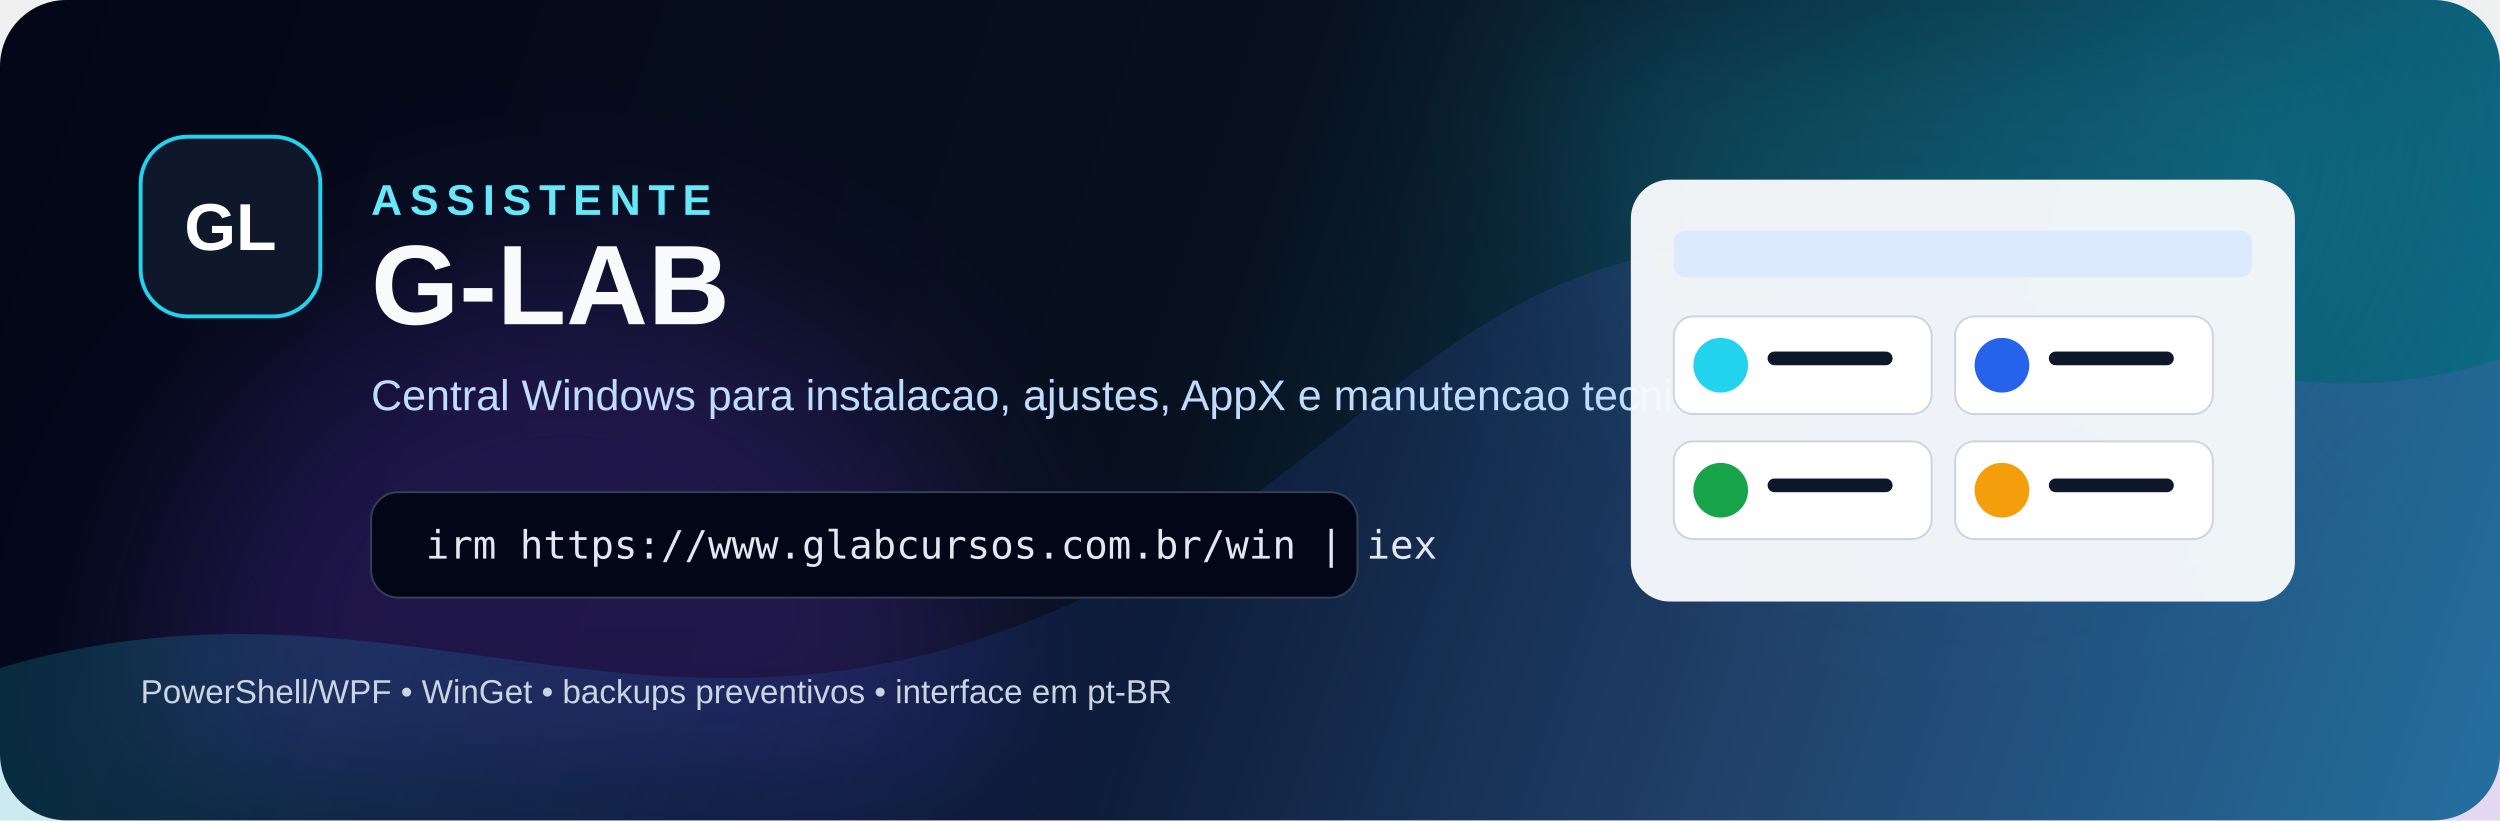
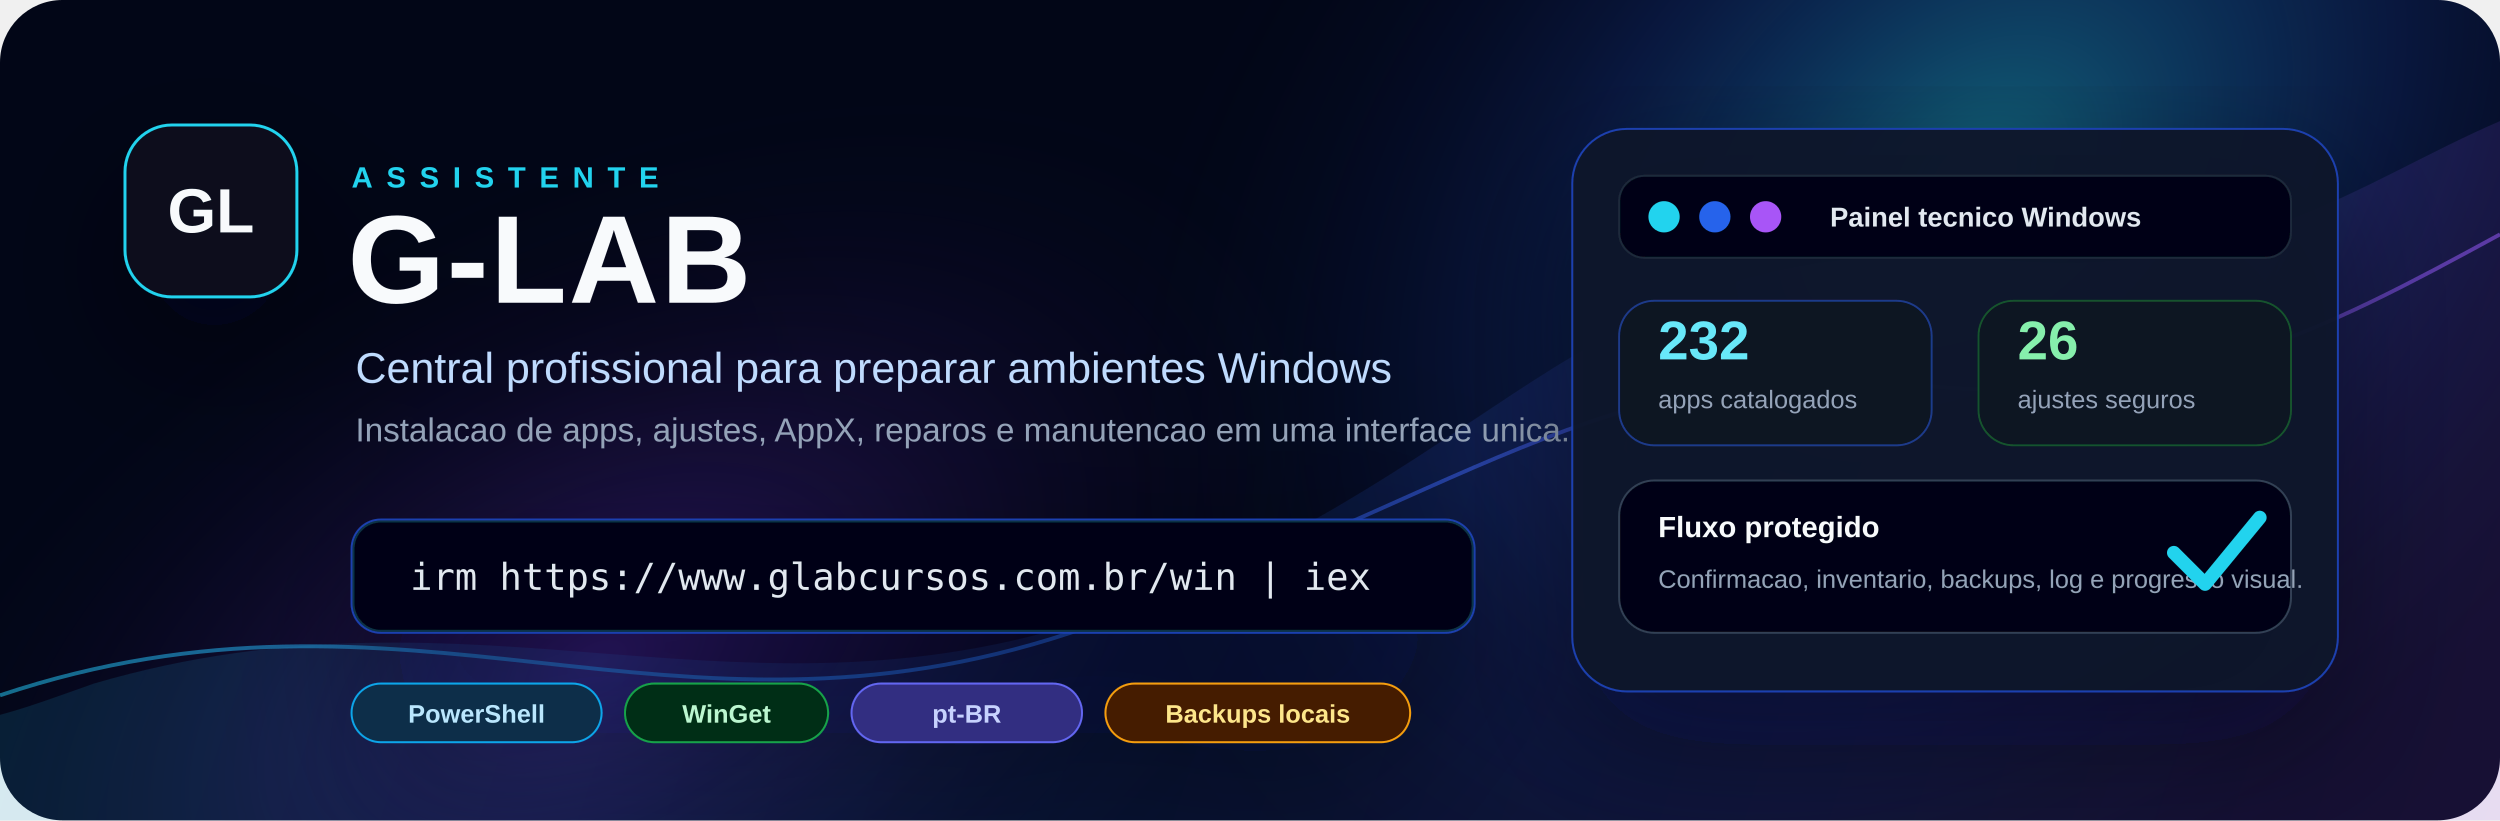
<svg xmlns="http://www.w3.org/2000/svg" width="1280" height="420" viewBox="0 0 1280 420" fill="none">
  <defs>
-     <linearGradient id="bg" x1="0" y1="0" x2="1280" y2="420" gradientUnits="userSpaceOnUse">
-       <stop stop-color="#020617" />
-       <stop offset="0.48" stop-color="#08111F" />
-       <stop offset="1" stop-color="#0E7490" />
+     <radialGradient id="cyanGlow" cx="0" cy="0" r="1" gradientUnits="userSpaceOnUse" gradientTransform="translate(1010 90) rotate(138) scale(520 360)">
+       <stop stop-color="#22D3EE" stop-opacity="0.45" />
+       <stop offset="0.48" stop-color="#2563EB" stop-opacity="0.18" />
+       <stop offset="1" stop-color="#020617" stop-opacity="0" />
+     </radialGradient>
+     <radialGradient id="purpleGlow" cx="0" cy="0" r="1" gradientUnits="userSpaceOnUse" gradientTransform="translate(305 340) rotate(-28) scale(430 250)">
+       <stop stop-color="#7C3AED" stop-opacity="0.38" />
+       <stop offset="1" stop-color="#020617" stop-opacity="0" />
+     </radialGradient>
+     <linearGradient id="card" x1="760" y1="76" x2="1168" y2="346" gradientUnits="userSpaceOnUse">
+       <stop stop-color="#0F172A" stop-opacity="0.96" />
+       <stop offset="1" stop-color="#08111F" stop-opacity="0.92" />
    </linearGradient>
-     <linearGradient id="glow" x1="180" y1="60" x2="920" y2="360" gradientUnits="userSpaceOnUse">
-       <stop stop-color="#22D3EE" stop-opacity="0.95" />
-       <stop offset="0.55" stop-color="#2563EB" stop-opacity="0.68" />
-       <stop offset="1" stop-color="#A855F7" stop-opacity="0.8" />
+     <linearGradient id="line" x1="0" y1="0" x2="1280" y2="420" gradientUnits="userSpaceOnUse">
+       <stop stop-color="#22D3EE" />
+       <stop offset="0.5" stop-color="#2563EB" />
+       <stop offset="1" stop-color="#A855F7" />
    </linearGradient>
-     <filter id="blur" x="-60" y="-80" width="1400" height="620" filterUnits="userSpaceOnUse">
-       <feGaussianBlur stdDeviation="48" />
+     <filter id="softShadow" x="-50" y="-50" width="1380" height="520" filterUnits="userSpaceOnUse">
+       <feDropShadow dx="0" dy="28" stdDeviation="36" flood-color="#000814" flood-opacity="0.45" />
    </filter>
  </defs>
-   <rect width="1280" height="420" rx="34" fill="url(#bg)" />
-   <circle cx="1010" cy="48" r="210" fill="#22D3EE" opacity="0.13" filter="url(#blur)" />
-   <circle cx="290" cy="350" r="210" fill="#7C3AED" opacity="0.22" filter="url(#blur)" />
-   <path d="M0 342C189 286 317 389 505 326C691 264 736 116 916 126C1056 134 1133 230 1280 184V420H0V342Z" fill="url(#glow)" opacity="0.18" />
-   <rect x="72" y="70" width="92" height="92" rx="24" fill="#0F172A" stroke="#22D3EE" stroke-width="2" />
-   <text x="118" y="128" text-anchor="middle" font-family="Segoe UI, Arial, sans-serif" font-size="34" font-weight="800" fill="#FFFFFF">GL</text>
-   <text x="190" y="110" font-family="Segoe UI, Arial, sans-serif" font-size="22" font-weight="700" fill="#67E8F9" letter-spacing="4">ASSISTENTE</text>
-   <text x="190" y="166" font-family="Segoe UI, Arial, sans-serif" font-size="58" font-weight="800" fill="#F8FAFC">G-LAB</text>
-   <text x="190" y="210" font-family="Segoe UI, Arial, sans-serif" font-size="22" fill="#BFDBFE">Central Windows para instalacao, ajustes, AppX e manutencao tecnica</text>
-   <rect x="190" y="252" width="505" height="54" rx="14" fill="#020617" stroke="#334155" />
-   <text x="218" y="286" font-family="Cascadia Code, Consolas, monospace" font-size="20" fill="#E2E8F0">irm https://www.glabcursos.com.br/win | iex</text>
-   <g transform="translate(835 92)">
-     <rect width="340" height="216" rx="20" fill="#F8FAFC" opacity="0.96" />
-     <rect x="22" y="26" width="296" height="24" rx="6" fill="#DBEAFE" />
-     <rect x="22" y="70" width="132" height="50" rx="10" fill="#FFFFFF" stroke="#CBD5E1" />
-     <rect x="166" y="70" width="132" height="50" rx="10" fill="#FFFFFF" stroke="#CBD5E1" />
-     <rect x="22" y="134" width="132" height="50" rx="10" fill="#FFFFFF" stroke="#CBD5E1" />
-     <rect x="166" y="134" width="132" height="50" rx="10" fill="#FFFFFF" stroke="#CBD5E1" />
-     <circle cx="46" cy="95" r="14" fill="#22D3EE" />
-     <circle cx="190" cy="95" r="14" fill="#2563EB" />
-     <circle cx="46" cy="159" r="14" fill="#16A34A" />
-     <circle cx="190" cy="159" r="14" fill="#F59E0B" />
-     <rect x="70" y="88" width="64" height="7" rx="3.5" fill="#0F172A" />
-     <rect x="214" y="88" width="64" height="7" rx="3.5" fill="#0F172A" />
-     <rect x="70" y="153" width="64" height="7" rx="3.5" fill="#0F172A" />
-     <rect x="214" y="153" width="64" height="7" rx="3.5" fill="#0F172A" />
+   <rect width="1280" height="420" rx="32" fill="#020617" />
+   <rect width="1280" height="420" rx="32" fill="url(#cyanGlow)" />
+   <rect width="1280" height="420" rx="32" fill="url(#purpleGlow)" />
+   <path d="M48 350C246 292 382 380 570 313C777 239 814 114 1023 133C1146 144 1210 92 1280 62V420H0V366C15 362 31 356 48 350Z" fill="url(#line)" opacity="0.13" />
+   <path d="M0 356C210 286 342 392 548 324C746 258 820 180 981 197C1112 211 1190 169 1280 120" stroke="url(#line)" stroke-width="2" opacity="0.55" />
+   <g filter="url(#softShadow)">
+     <rect x="64" y="64" width="88" height="88" rx="24" fill="#09111F" stroke="#22D3EE" stroke-width="1.5" />
+     <text x="108" y="119" text-anchor="middle" font-family="Segoe UI, Arial, sans-serif" font-size="32" font-weight="900" fill="#F8FAFC">GL</text>
+     <text x="180" y="96" font-family="Segoe UI, Arial, sans-serif" font-size="15" font-weight="800" letter-spacing="7" fill="#22D3EE">ASSISTENTE</text>
+     <text x="178" y="155" font-family="Segoe UI, Arial, sans-serif" font-size="64" font-weight="900" letter-spacing="1" fill="#F8FAFC">G-LAB</text>
+     <text x="182" y="196" font-family="Segoe UI, Arial, sans-serif" font-size="22" fill="#BFDBFE">Central profissional para preparar ambientes Windows</text>
+     <text x="182" y="226" font-family="Segoe UI, Arial, sans-serif" font-size="17" fill="#94A3B8">Instalacao de apps, ajustes, AppX, reparos e manutencao em uma interface unica.</text>
+     <rect x="180" y="266" width="575" height="58" rx="15" fill="#020617" stroke="#1E40AF" />
+     <rect x="181" y="267" width="573" height="56" rx="14" stroke="#22D3EE" opacity="0.22" />
+     <text x="210" y="302" font-family="Cascadia Code, Consolas, monospace" font-size="19" fill="#E2E8F0">irm https://www.glabcursos.com.br/win | iex</text>
+     <g transform="translate(180 350)" font-family="Segoe UI, Arial, sans-serif" font-size="13" font-weight="700">
+       <rect width="128" height="30" rx="15" fill="#082F49" stroke="#0EA5E9" />
+       <text x="64" y="20" text-anchor="middle" fill="#BAE6FD">PowerShell</text>
+       <rect x="140" width="104" height="30" rx="15" fill="#052E16" stroke="#16A34A" />
+       <text x="192" y="20" text-anchor="middle" fill="#BBF7D0">WinGet</text>
+       <rect x="256" width="118" height="30" rx="15" fill="#312E81" stroke="#6366F1" />
+       <text x="315" y="20" text-anchor="middle" fill="#C7D2FE">pt-BR</text>
+       <rect x="386" width="156" height="30" rx="15" fill="#451A03" stroke="#F59E0B" />
+       <text x="464" y="20" text-anchor="middle" fill="#FDE68A">Backups locais</text>
+     </g>
  </g>
-   <text x="72" y="360" font-family="Segoe UI, Arial, sans-serif" font-size="17" fill="#CBD5E1">PowerShell/WPF • WinGet • backups preventivos • interface em pt-BR</text>
+   <g transform="translate(805 66)" filter="url(#softShadow)">
+     <rect width="392" height="288" rx="28" fill="url(#card)" stroke="#1E40AF" />
+     <rect x="24" y="24" width="344" height="42" rx="13" fill="#020617" stroke="#1E293B" />
+     <circle cx="47" cy="45" r="8" fill="#22D3EE" />
+     <circle cx="73" cy="45" r="8" fill="#2563EB" />
+     <circle cx="99" cy="45" r="8" fill="#A855F7" />
+     <text x="132" y="50" font-family="Segoe UI, Arial, sans-serif" font-size="14" font-weight="800" fill="#E2E8F0">Painel tecnico Windows</text>
+     <g font-family="Segoe UI, Arial, sans-serif">
+       <rect x="24" y="88" width="160" height="74" rx="18" fill="#0B1220" stroke="#1E3A8A" />
+       <text x="44" y="118" font-size="28" font-weight="900" fill="#67E8F9">232</text>
+       <text x="44" y="143" font-size="13" fill="#94A3B8">apps catalogados</text>
+       <rect x="208" y="88" width="160" height="74" rx="18" fill="#0B1220" stroke="#14532D" />
+       <text x="228" y="118" font-size="28" font-weight="900" fill="#86EFAC">26</text>
+       <text x="228" y="143" font-size="13" fill="#94A3B8">ajustes seguros</text>
+       <rect x="24" y="180" width="344" height="78" rx="18" fill="#020617" stroke="#334155" />
+       <text x="44" y="209" font-size="15" font-weight="800" fill="#F8FAFC">Fluxo protegido</text>
+       <text x="44" y="235" font-size="13" fill="#94A3B8">Confirmacao, inventario, backups, log e progresso visual.</text>
+       <path d="M308 217L324 233L352 199" stroke="#22D3EE" stroke-width="7" stroke-linecap="round" stroke-linejoin="round" />
+     </g>
+   </g>
</svg>
